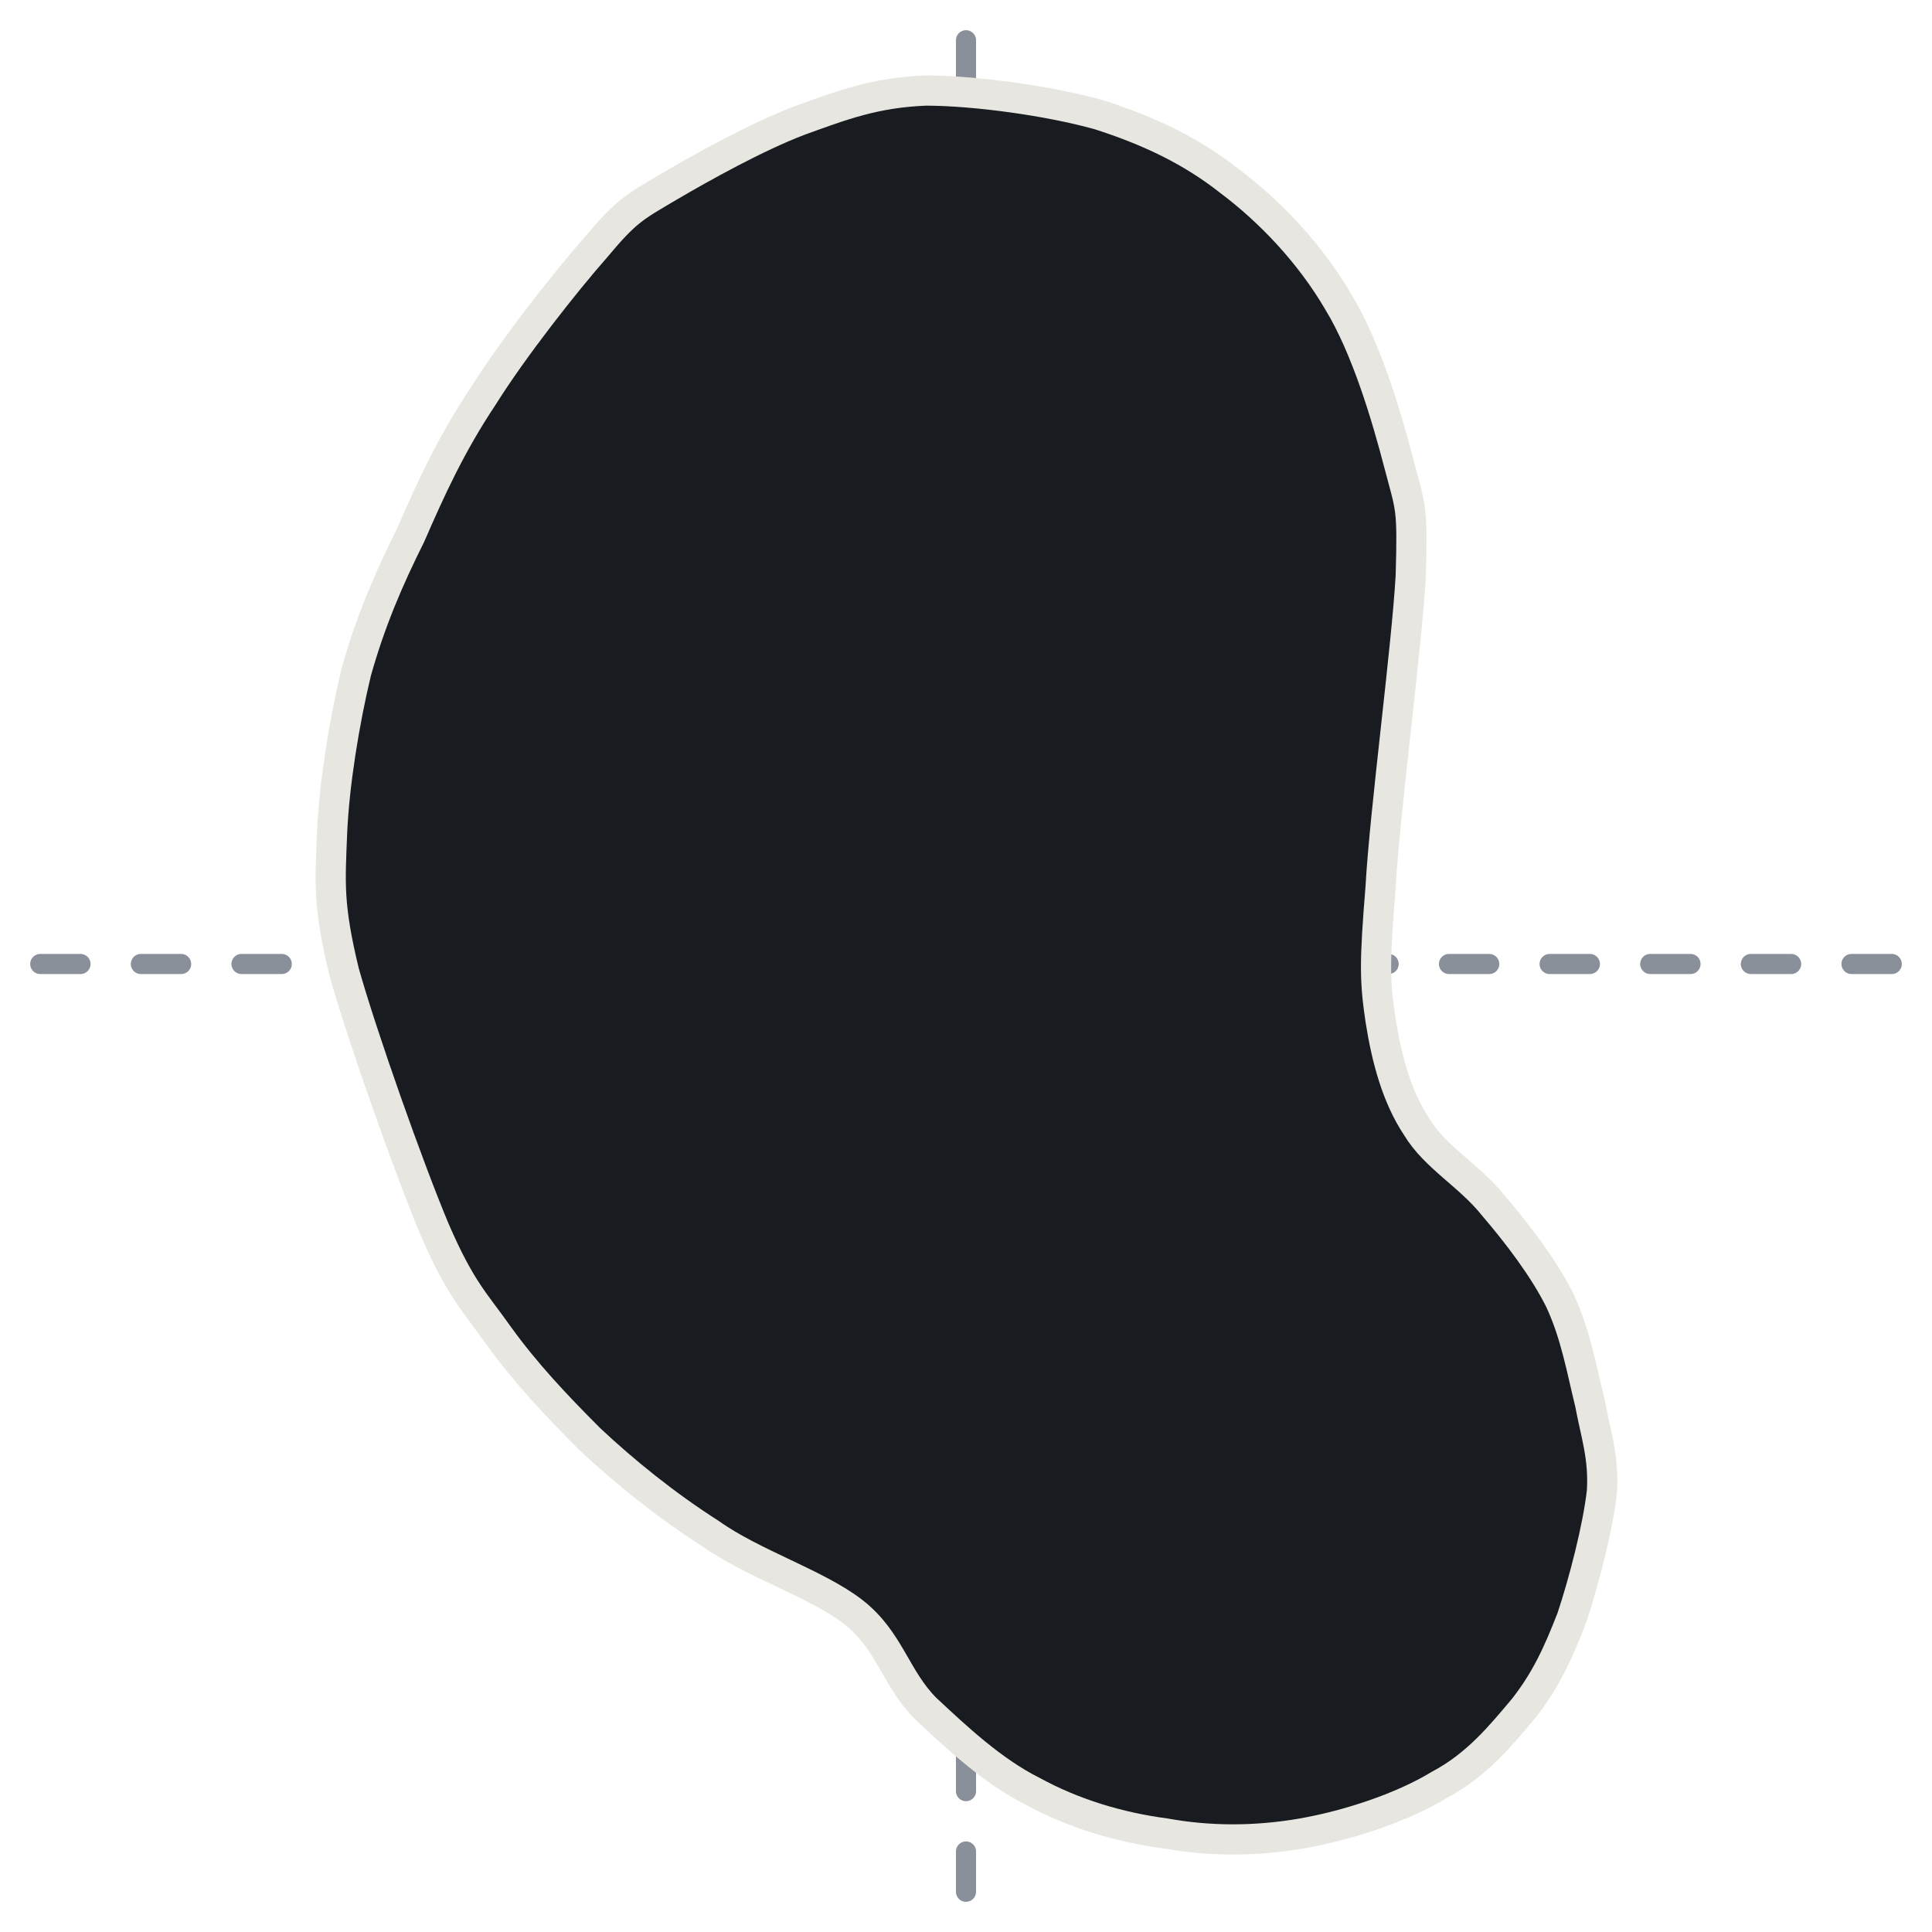
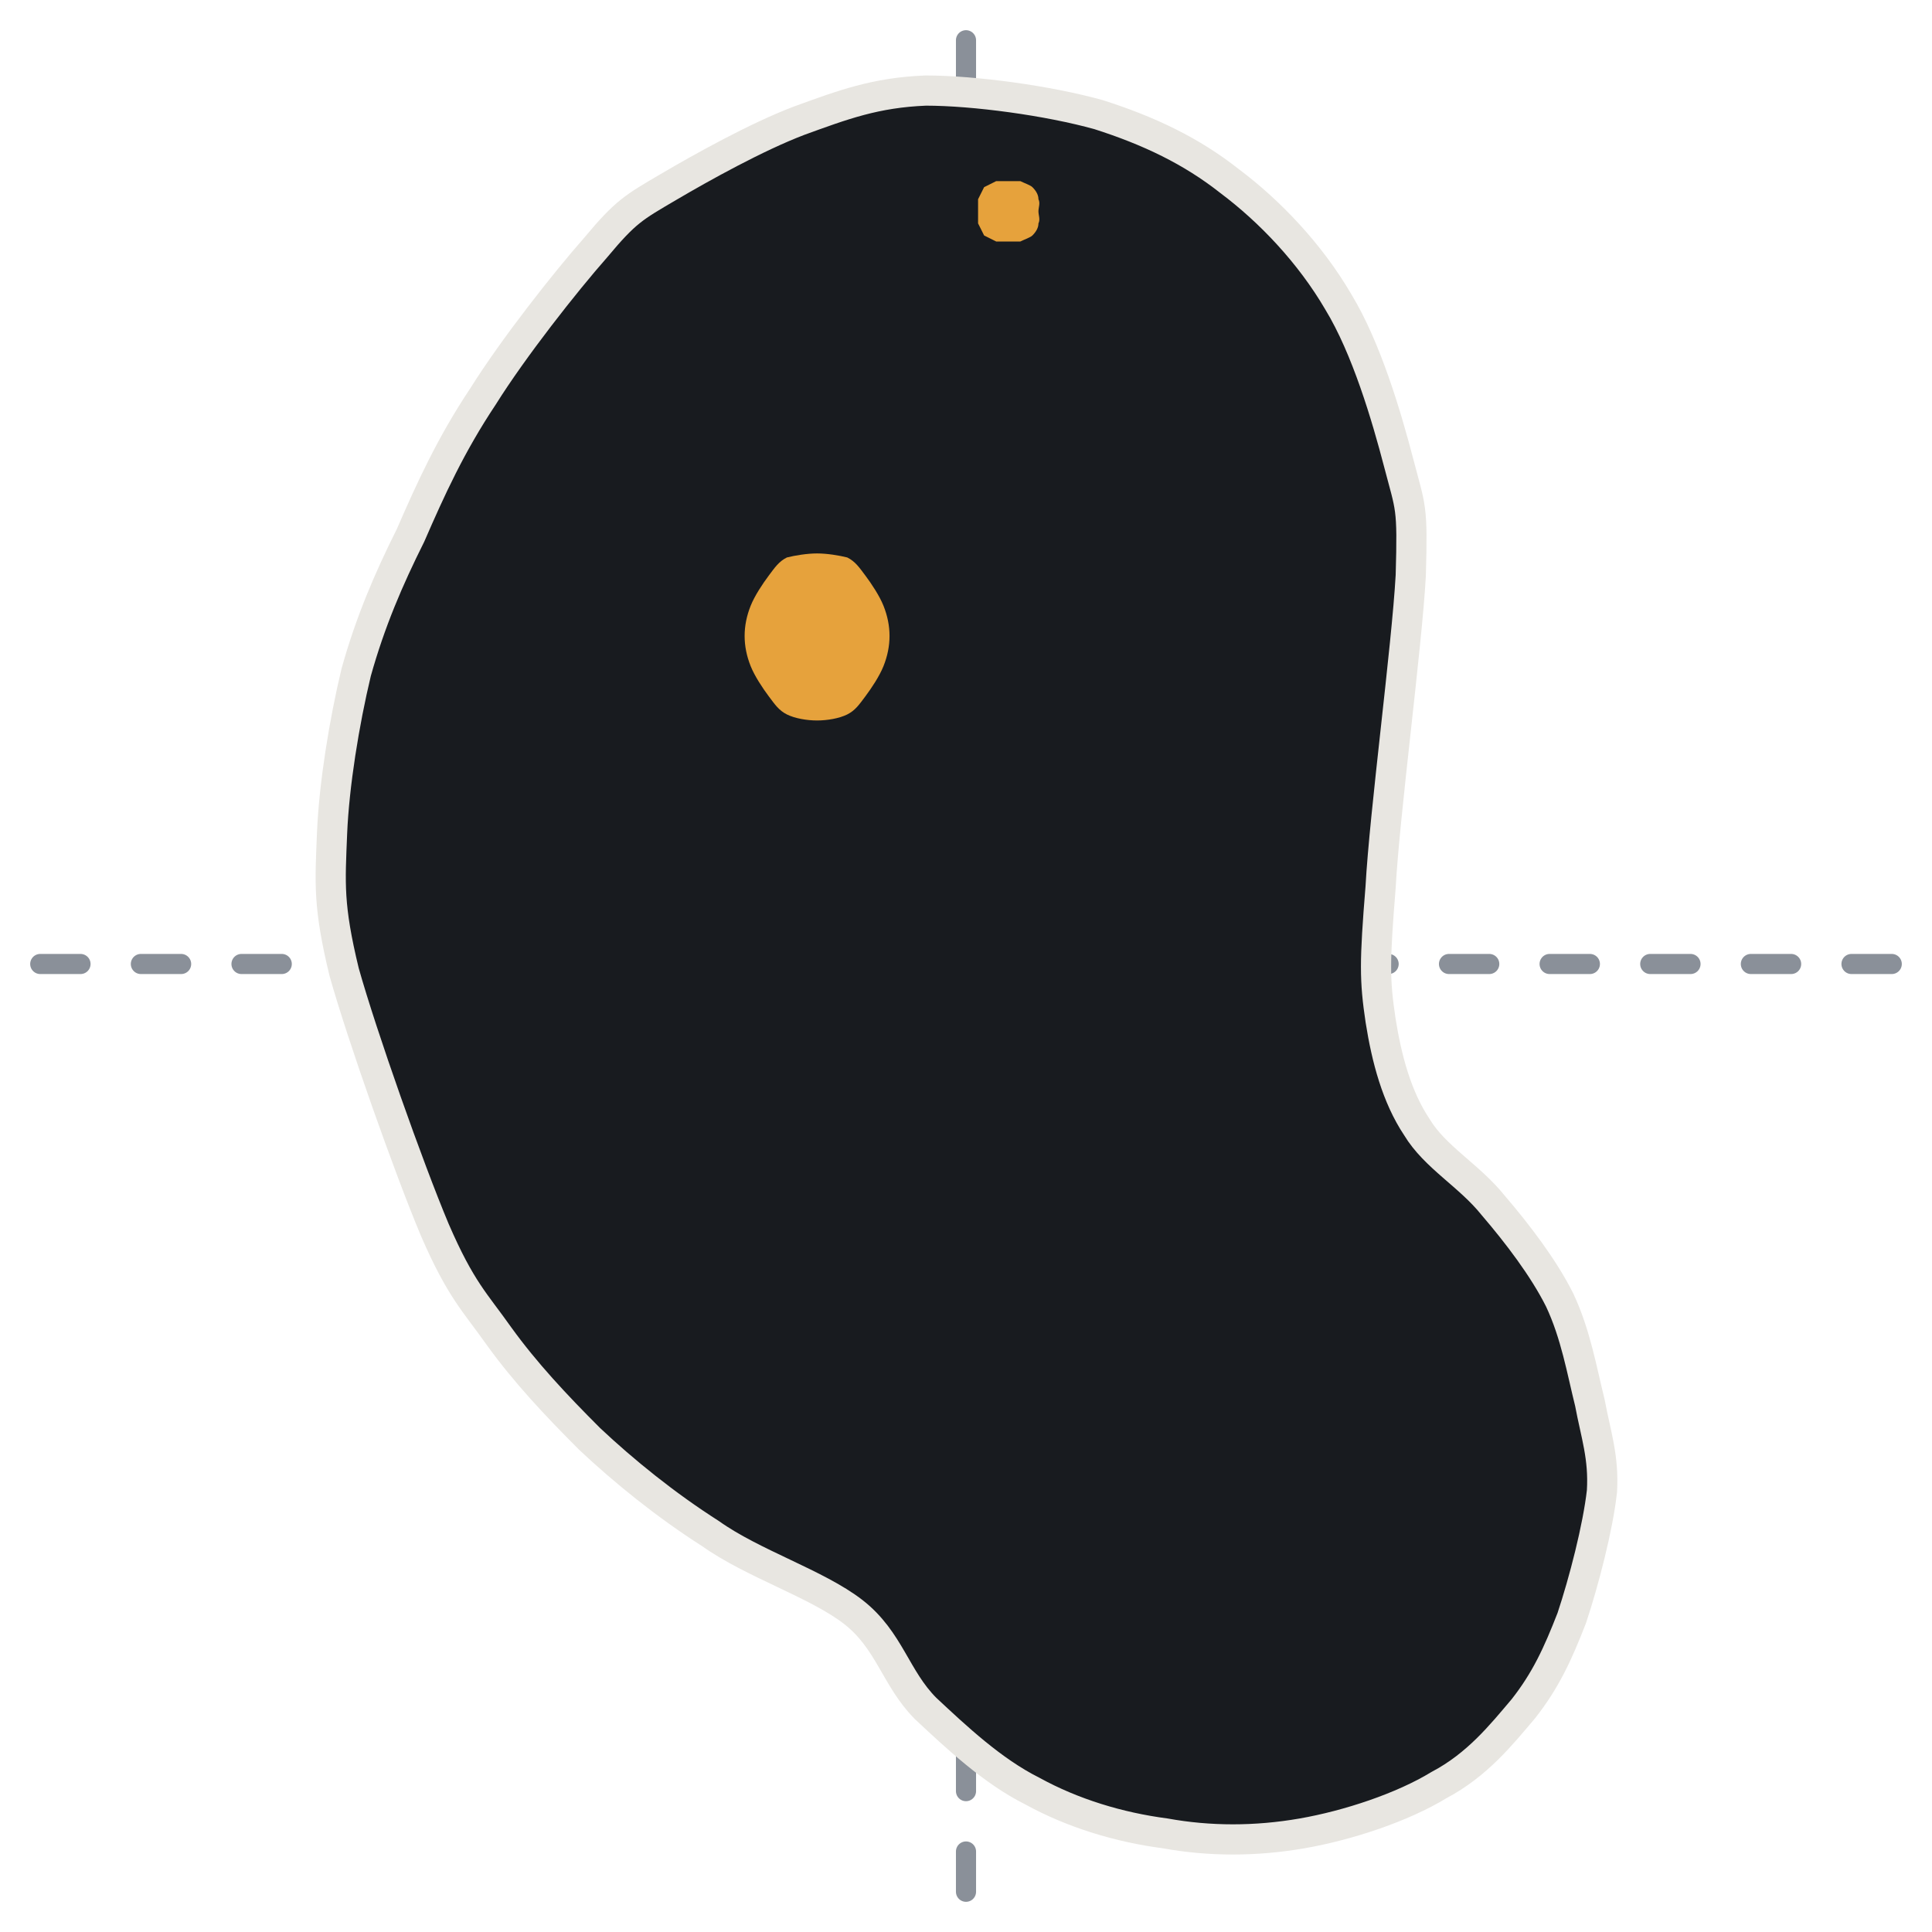
<svg xmlns="http://www.w3.org/2000/svg" viewBox="0 0 96 96" width="96" height="96" role="img" aria-label="Soundcore Life A3i left earbud">
  <path d="M48.0 2.0L48.0 4.0M48.0 7.0L48.0 9.0M48.0 12.0L48.0 14.0M48.0 17.0L48.0 19.0M48.0 22.0L48.0 24.0M48.0 27.0L48.0 29.0M48.0 32.0L48.0 34.0M48.0 37.0L48.0 39.0M48.0 42.0L48.0 44.0M48.0 47.0L48.0 49.0M48.0 52.0L48.0 54.0M48.0 57.0L48.0 59.0M48.0 62.0L48.0 64.0M48.0 67.0L48.0 69.0M48.0 72.0L48.0 74.0M48.0 77.0L48.0 79.0M48.0 82.0L48.0 84.0M48.0 87.0L48.0 89.0M48.0 92.0L48.0 94.0M2.0 47.9L4.0 47.9M7.0 47.9L9.0 47.9M12.0 47.9L14.0 47.9M17.0 47.9L19.0 47.9M22.0 47.9L24.0 47.9M27.0 47.9L29.0 47.9M32.0 47.9L34.0 47.9M37.0 47.9L39.0 47.9M42.0 47.9L44.0 47.9M47.0 47.9L49.0 47.9M52.0 47.9L54.0 47.9M57.0 47.9L59.0 47.9M62.0 47.9L64.0 47.9M67.0 47.9L69.0 47.9M72.0 47.9L74.0 47.9M77.0 47.9L79.0 47.9M82.0 47.9L84.0 47.9M87.0 47.9L89.0 47.9M92.0 47.9L94.0 47.9" fill="none" stroke="#8A9099" stroke-width="1.0" stroke-linecap="round" stroke-linejoin="round" />
  <path d="M46.0 4.5C48.4 4.5 52.1 5.0 54.6 5.7C57.1 6.5 59.2 7.5 61.1 9.0C63.1 10.5 65.1 12.6 66.5 15.0C67.9 17.3 68.9 20.7 69.5 23.0C70.1 25.3 70.2 25.1 70.1 28.6C69.9 32.2 68.8 40.4 68.6 44.1C68.3 47.8 68.3 48.7 68.6 50.7C68.9 52.6 69.4 54.5 70.4 56.0C71.3 57.5 73.0 58.4 74.2 59.9C75.4 61.3 76.7 63.0 77.5 64.6C78.3 66.3 78.6 68.1 79.0 69.7C79.3 71.3 79.7 72.4 79.6 74.1C79.4 75.9 78.7 78.6 78.1 80.4C77.4 82.2 76.8 83.5 75.7 84.9C74.6 86.2 73.4 87.7 71.5 88.7C69.7 89.8 67.0 90.7 64.7 91.1C62.4 91.5 60.1 91.5 57.9 91.1C55.6 90.8 53.3 90.1 51.3 89.0C49.3 88.0 47.5 86.3 46.0 84.9C44.5 83.4 44.2 81.5 42.4 80.1C40.6 78.7 37.4 77.7 35.3 76.2C33.1 74.8 31.0 73.1 29.3 71.5C27.6 69.8 26.1 68.2 24.8 66.4C23.6 64.7 22.9 64.1 21.6 61.1C20.3 58.0 18.0 51.5 17.1 48.3C16.3 45.0 16.4 43.9 16.5 41.4C16.6 39.0 17.1 35.9 17.7 33.4C18.4 30.9 19.3 28.8 20.4 26.6C21.4 24.3 22.4 22.1 24.0 19.7C25.5 17.3 28.1 14.0 29.6 12.3C31.1 10.5 31.5 10.3 33.2 9.3C34.9 8.3 37.6 6.8 39.7 6.0C41.9 5.2 43.5 4.6 46.0 4.5Z" fill="#181B1F" stroke="#E8E6E1" stroke-width="1.5" stroke-linecap="round" stroke-linejoin="round" />
+   <path d="M44.2 31.6C44.2 32.1 44.1 32.6 43.9 33.1C43.7 33.6 43.3 34.2 43.0 34.6C42.7 35.0 42.5 35.3 42.1 35.5C41.7 35.7 41.1 35.8 40.6 35.8C40.1 35.8 39.5 35.7 39.1 35.5C38.7 35.3 38.5 35.0 38.2 34.6C37.9 34.2 37.5 33.6 37.3 33.1C37.1 32.6 37.0 32.1 37.0 31.6C37.0 31.1 37.1 30.6 37.3 30.1C37.5 29.6 37.9 29.0 38.2 28.6C38.5 28.2 38.7 27.9 39.1 27.7C39.5 27.6 40.1 27.5 40.6 27.5C41.1 27.5 41.7 27.6 42.1 27.7C42.5 27.9 42.7 28.2 43.0 28.6C43.3 29.0 43.7 29.6 43.9 30.1C44.1 30.6 44.2 31.1 44.2 31.6Z" fill="#E6A23C" />
+   <path d="M51.6 10.5C51.6 10.7 51.7 10.9 51.6 11.1C51.6 11.3 51.5 11.5 51.3 11.7C51.2 11.8 50.9 11.9 50.7 12.0C50.5 12.0 50.3 12.0 50.1 12.0C49.9 12.0 49.7 12.0 49.5 12.0C49.3 11.9 49.1 11.8 48.9 11.7C48.8 11.5 48.7 11.3 48.6 11.1C48.6 10.9 48.6 10.7 48.6 10.5C48.6 10.3 48.6 10.1 48.6 9.9C48.7 9.7 48.8 9.5 48.9 9.3C49.1 9.2 49.3 9.1 49.5 9.0C49.7 9.0 49.9 9.0 50.1 9.0C50.3 9.0 50.5 9.0 50.7 9.0C50.9 9.1 51.2 9.2 51.3 9.3C51.5 9.5 51.6 9.7 51.6 9.9C51.7 10.1 51.6 10.3 51.6 10.5Z" fill="#E6A23C" />
</svg>
